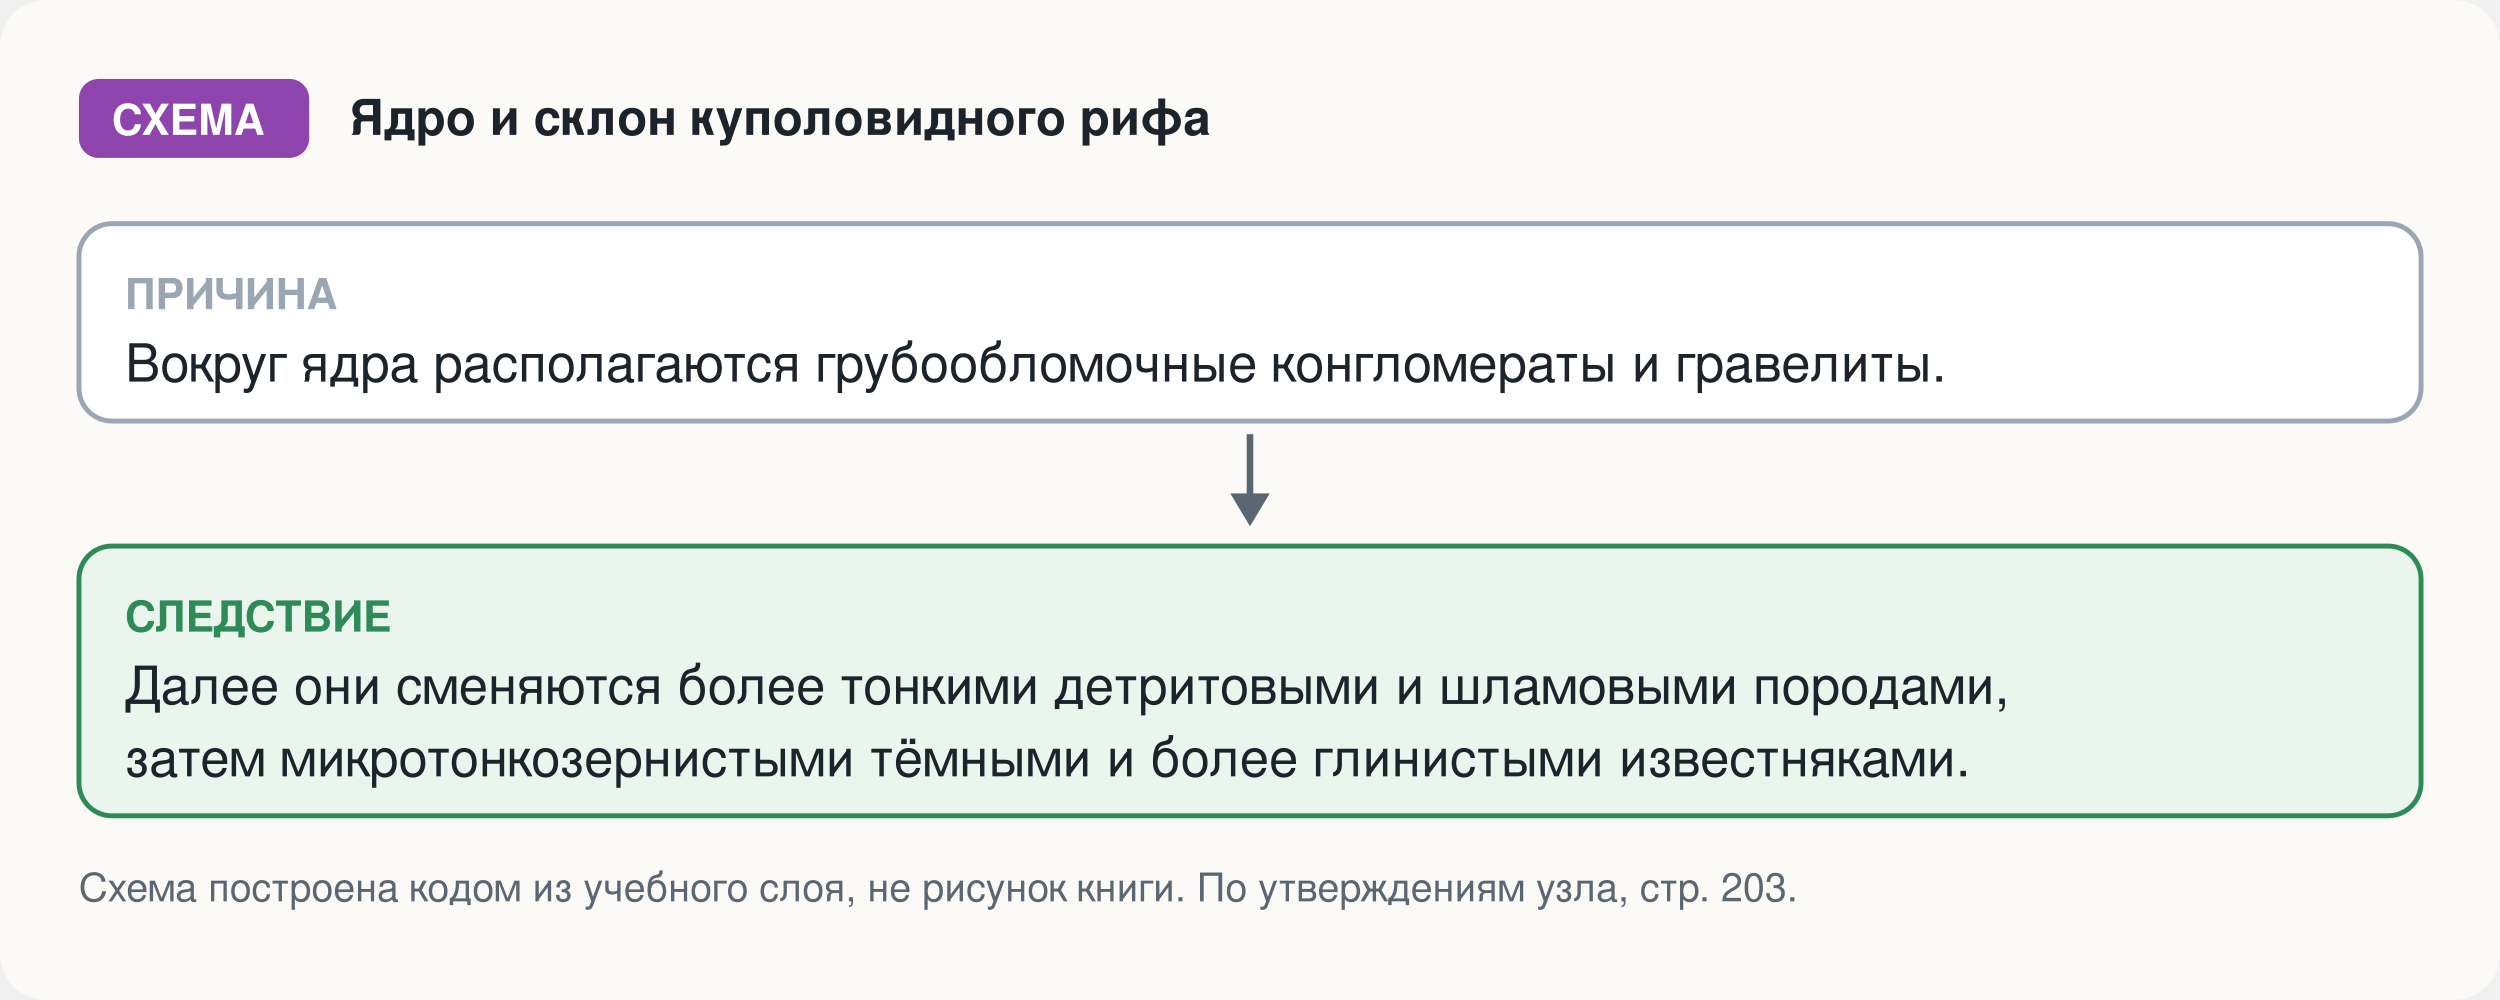
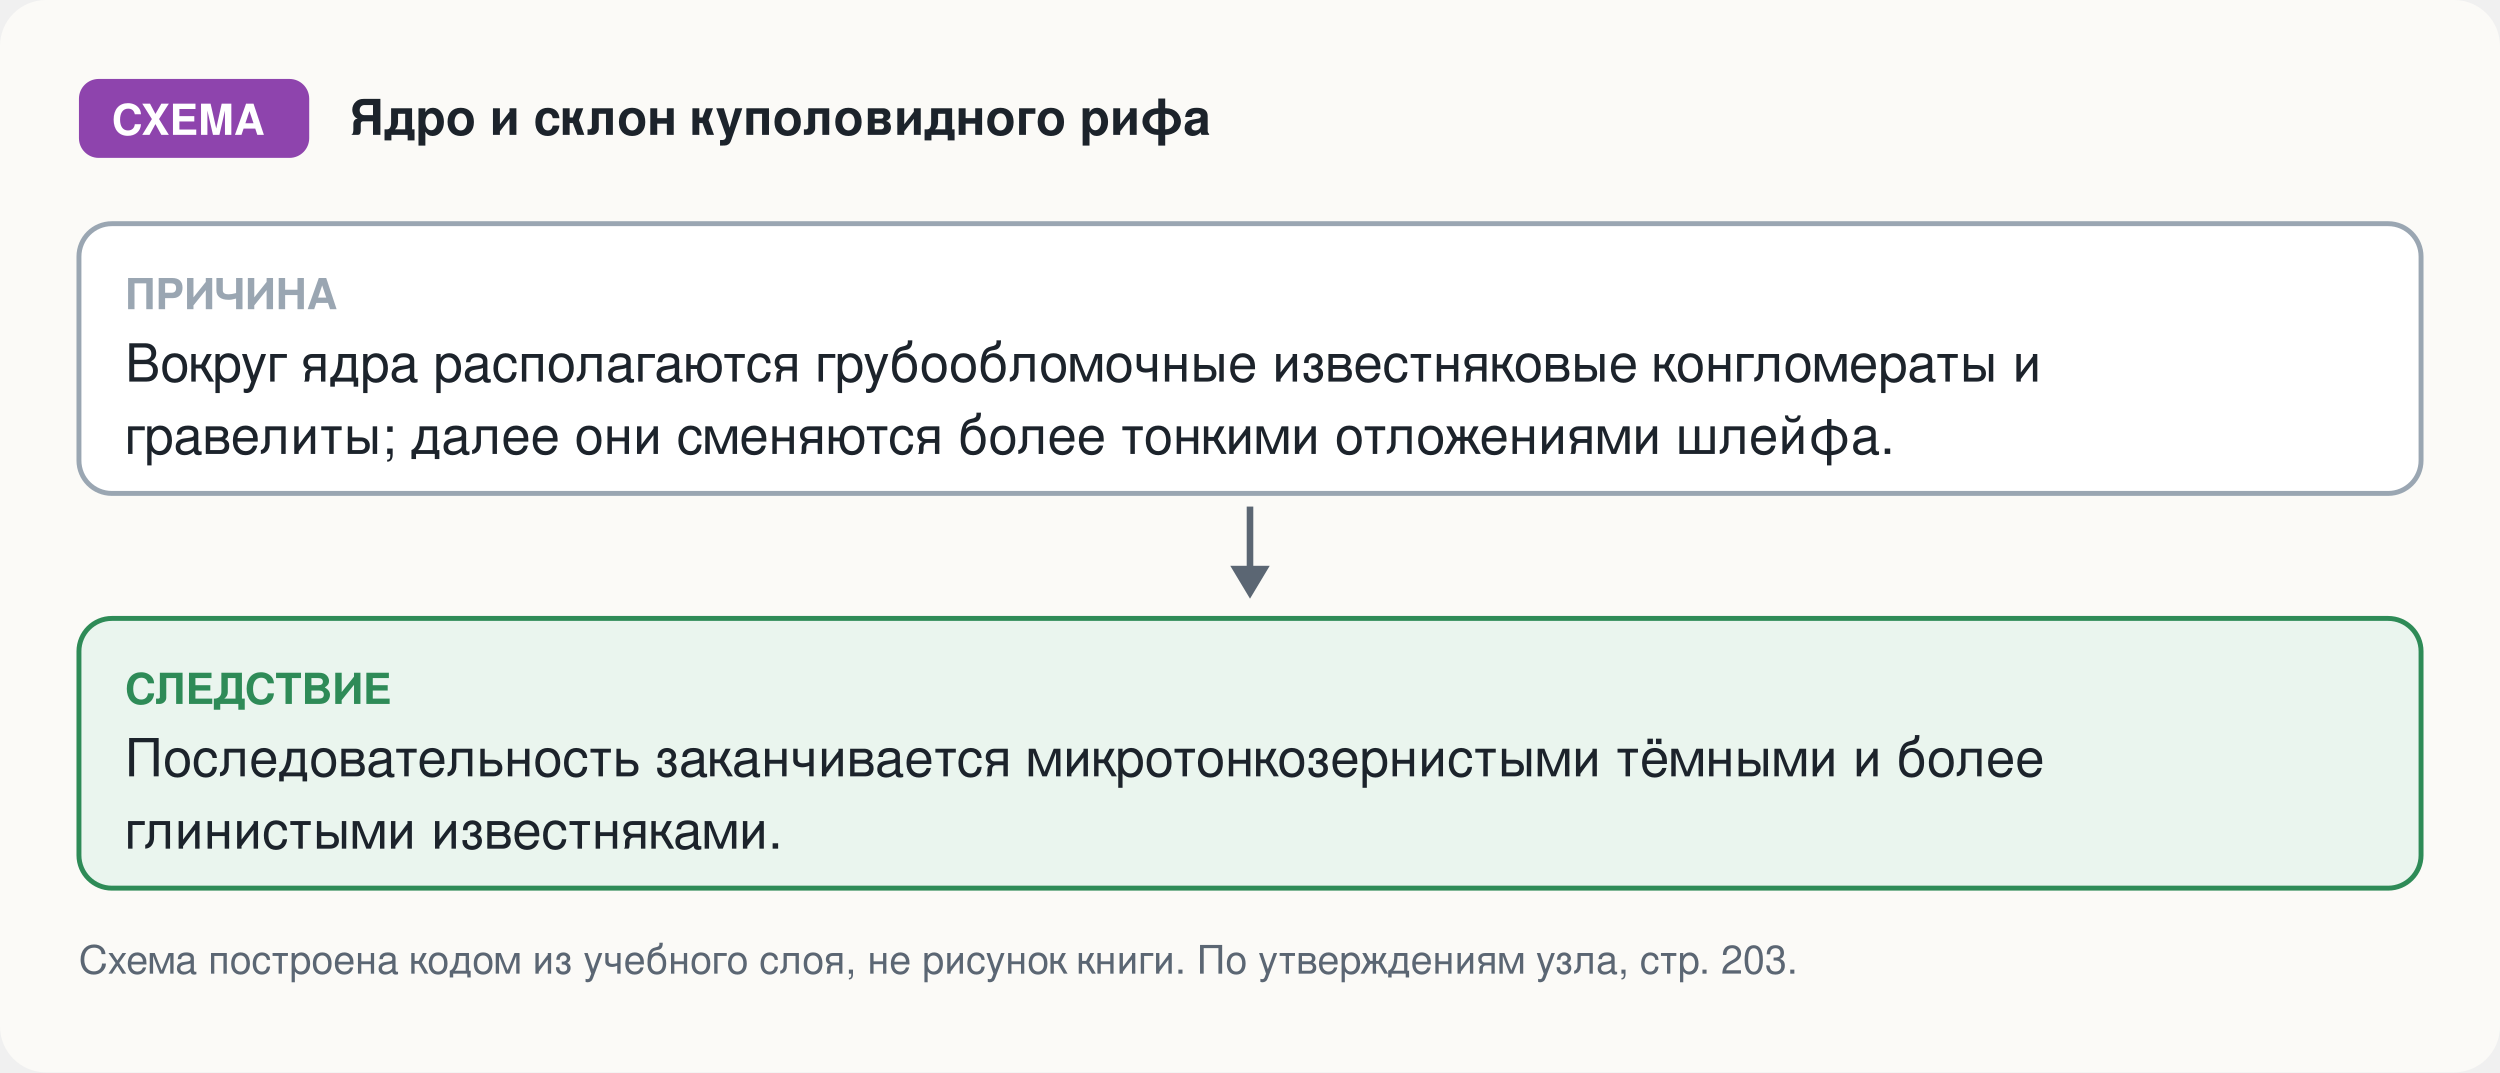
- <svg xmlns="http://www.w3.org/2000/svg" viewBox="0 0 760 304" width="760" height="304" role="img">
-   <rect x="0" y="0" width="760" height="304" rx="14" fill="#FBFAF7" />
+ <svg xmlns="http://www.w3.org/2000/svg" viewBox="0 0 760 326" width="760" height="326" role="img">
+   <rect x="0" y="0" width="760" height="326" rx="14" fill="#FBFAF7" />
  <rect x="24" y="24" width="70" height="24" rx="6" fill="#8E44AD" />
  <text x="34" y="41" font-size="13" font-weight="700" fill="#fff" font-family="Segoe UI, -apple-system, Helvetica, Arial, sans-serif">СХЕМА</text>
  <text x="106" y="41" font-size="15" font-weight="700" fill="#1C232B" font-family="Segoe UI, -apple-system, Helvetica, Arial, sans-serif">Ядро и склон куполовидного рифа</text>
-   <rect x="24" y="68" width="712" height="60" rx="10" fill="#FFFFFF" stroke="#9AA6B2" stroke-width="1.5" />
+   <rect x="24" y="68" width="712" height="82" rx="10" fill="#FFFFFF" stroke="#9AA6B2" stroke-width="1.5" />
  <text x="38" y="94" font-size="13" font-weight="700" fill="#9AA6B2" text-anchor="start" font-family="Segoe UI, -apple-system, Helvetica, Arial, sans-serif">ПРИЧИНА</text>
-   <text x="38" y="116" font-size="16" font-weight="400" fill="#1C232B" text-anchor="start" font-family="Segoe UI, -apple-system, Helvetica, Arial, sans-serif">Вокруг ядра располагаются грубообломочные конгломераты и гравелиты.</text>
-   <line x1="380.0" y1="132" x2="380.0" y2="154" stroke="#5B6673" stroke-width="2" />
-   <polygon points="374.0,150 386.0,150 380.0,160" fill="#5B6673" />
-   <rect x="24" y="166" width="712" height="82" rx="10" fill="#EAF5EE" stroke="#2E8B57" stroke-width="1.5" />
-   <text x="38" y="192" font-size="13" font-weight="700" fill="#2E8B57" text-anchor="start" font-family="Segoe UI, -apple-system, Helvetica, Arial, sans-serif">СЛЕДСТВИЕ</text>
-   <text x="38" y="214" font-size="16" font-weight="400" fill="#1C232B" text-anchor="start" font-family="Segoe UI, -apple-system, Helvetica, Arial, sans-serif">Далее они сменяются более тонкими детритовыми и шламовыми породами,</text>
-   <text x="38" y="236" font-size="16" font-weight="400" fill="#1C232B" text-anchor="start" font-family="Segoe UI, -apple-system, Helvetica, Arial, sans-serif">затем микротонкозернистыми тёмными и более глинистыми известняками.</text>
-   <text x="24" y="274" font-size="12" font-weight="400" fill="#5B6673" text-anchor="start" font-family="Segoe UI, -apple-system, Helvetica, Arial, sans-serif">Схема построена кодом из учебного слоя, не рисунок книги. По утверждениям узла, стр. 203.</text>
+   <text x="38" y="116" font-size="16" font-weight="400" fill="#1C232B" text-anchor="start" font-family="Segoe UI, -apple-system, Helvetica, Arial, sans-serif">Вокруг ядра располагаются грубообломочные известняковые конгломераты и</text>
+   <text x="38" y="138" font-size="16" font-weight="400" fill="#1C232B" text-anchor="start" font-family="Segoe UI, -apple-system, Helvetica, Arial, sans-serif">гравелиты; далее они сменяются более тонкими отложениями шлейфа.</text>
+   <line x1="380.0" y1="154" x2="380.0" y2="176" stroke="#5B6673" stroke-width="2" />
+   <polygon points="374.0,172 386.0,172 380.0,182" fill="#5B6673" />
+   <rect x="24" y="188" width="712" height="82" rx="10" fill="#EAF5EE" stroke="#2E8B57" stroke-width="1.5" />
+   <text x="38" y="214" font-size="13" font-weight="700" fill="#2E8B57" text-anchor="start" font-family="Segoe UI, -apple-system, Helvetica, Arial, sans-serif">СЛЕДСТВИЕ</text>
+   <text x="38" y="236" font-size="16" font-weight="400" fill="#1C232B" text-anchor="start" font-family="Segoe UI, -apple-system, Helvetica, Arial, sans-serif">Последовательность заканчивается микротонкозернистыми тёмными и более</text>
+   <text x="38" y="258" font-size="16" font-weight="400" fill="#1C232B" text-anchor="start" font-family="Segoe UI, -apple-system, Helvetica, Arial, sans-serif">глинистыми известняками.</text>
+   <text x="24" y="296" font-size="12" font-weight="400" fill="#5B6673" text-anchor="start" font-family="Segoe UI, -apple-system, Helvetica, Arial, sans-serif">Схема построена кодом из учебного слоя, не рисунок книги. По утверждениям узла, стр. 203.</text>
</svg>
